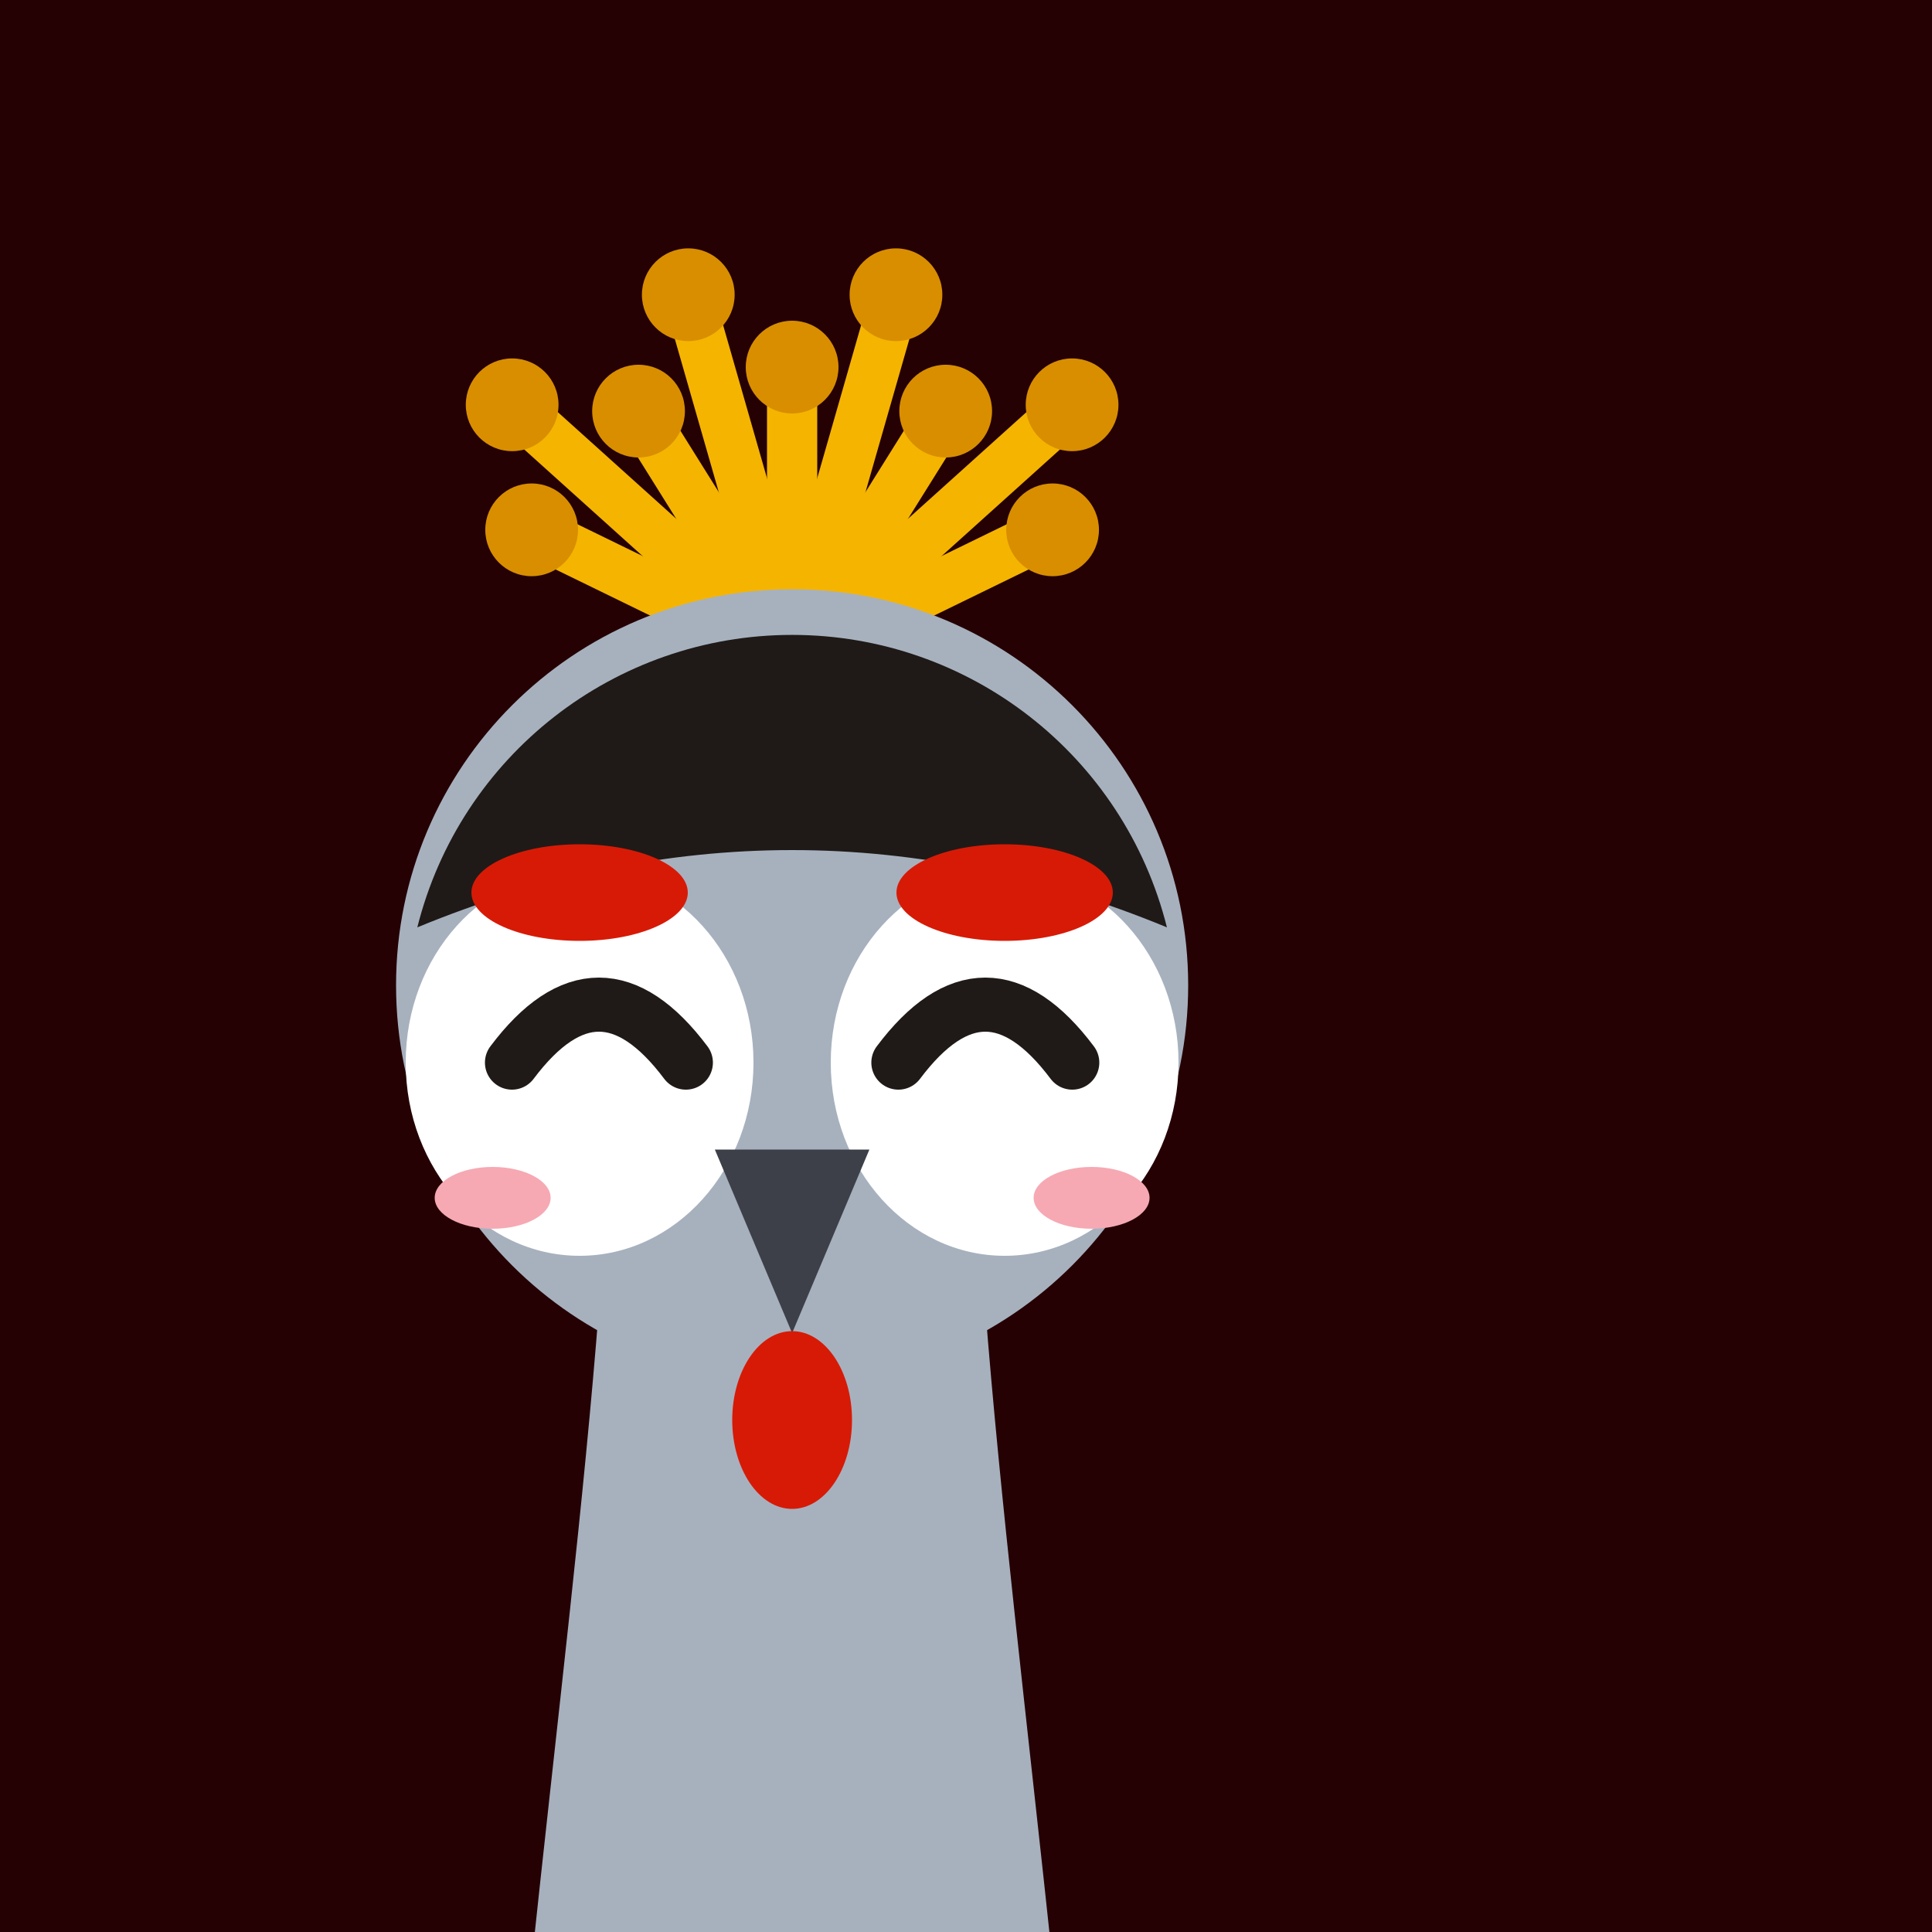
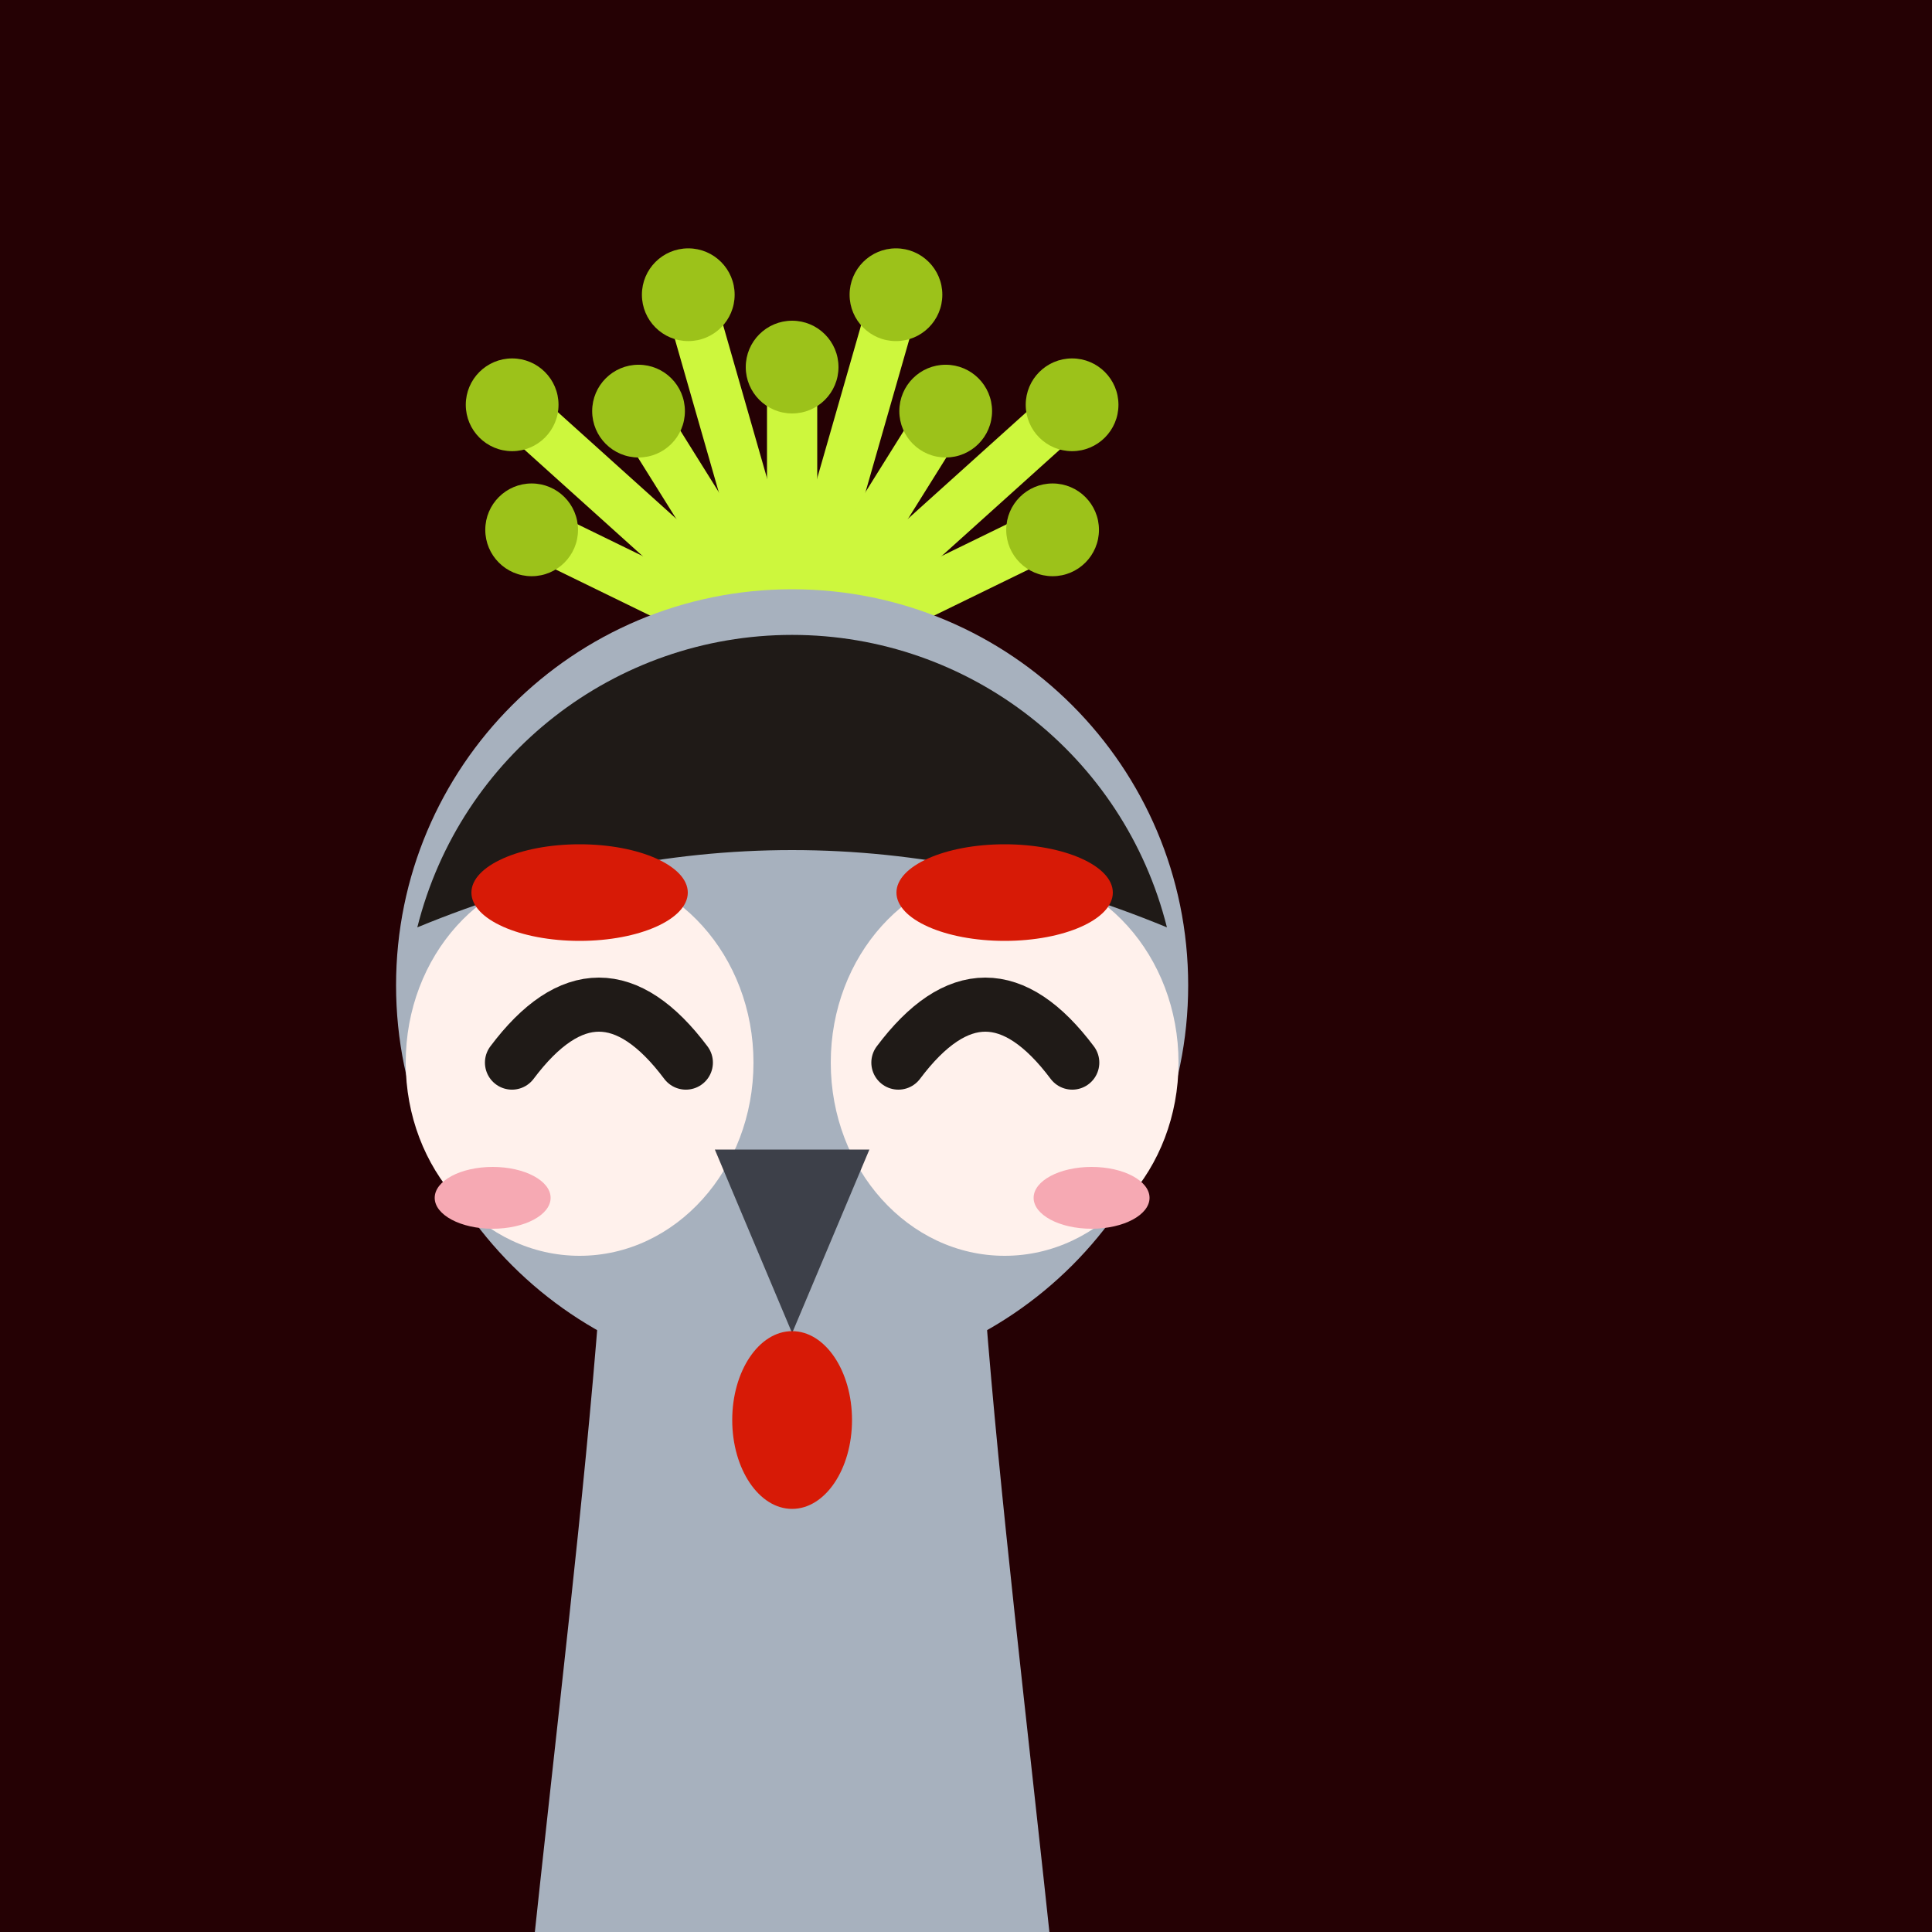
<svg xmlns="http://www.w3.org/2000/svg" width="1024" height="1024" viewBox="19 0 100 100">
  <rect x="-100" y="-100" width="400" height="400" fill="#250104" />
-   <line x1="60" y1="34" x2="46.518" y2="27.424" stroke="#F5B400" stroke-width="2.6" stroke-linecap="round" />
-   <circle cx="46.518" cy="27.424" r="2.4" fill="#D98E00" />
-   <line x1="60" y1="34" x2="45.509" y2="20.952" stroke="#F5B400" stroke-width="2.6" stroke-linecap="round" />
-   <circle cx="45.509" cy="20.952" r="2.4" fill="#D98E00" />
-   <line x1="60" y1="34" x2="52.051" y2="21.279" stroke="#F5B400" stroke-width="2.6" stroke-linecap="round" />
-   <circle cx="52.051" cy="21.279" r="2.4" fill="#D98E00" />
-   <line x1="60" y1="34" x2="54.625" y2="15.255" stroke="#F5B400" stroke-width="2.6" stroke-linecap="round" />
-   <circle cx="54.625" cy="15.255" r="2.4" fill="#D98E00" />
-   <line x1="60" y1="34" x2="60" y2="19" stroke="#F5B400" stroke-width="2.6" stroke-linecap="round" />
-   <circle cx="60" cy="19" r="2.4" fill="#D98E00" />
-   <line x1="60" y1="34" x2="65.375" y2="15.255" stroke="#F5B400" stroke-width="2.6" stroke-linecap="round" />
-   <circle cx="65.375" cy="15.255" r="2.4" fill="#D98E00" />
-   <line x1="60" y1="34" x2="67.949" y2="21.279" stroke="#F5B400" stroke-width="2.6" stroke-linecap="round" />
-   <circle cx="67.949" cy="21.279" r="2.4" fill="#D98E00" />
-   <line x1="60" y1="34" x2="74.491" y2="20.952" stroke="#F5B400" stroke-width="2.6" stroke-linecap="round" />
-   <circle cx="74.491" cy="20.952" r="2.4" fill="#D98E00" />
-   <line x1="60" y1="34" x2="73.482" y2="27.424" stroke="#F5B400" stroke-width="2.6" stroke-linecap="round" />
-   <circle cx="73.482" cy="27.424" r="2.4" fill="#D98E00" />
+   <line x1="60" y1="34" x2="46.518" y2="27.424" stroke="#CDF73D" stroke-width="2.6" stroke-linecap="round" />
+   <circle cx="46.518" cy="27.424" r="2.4" fill="#9CC21A" />
+   <line x1="60" y1="34" x2="45.509" y2="20.952" stroke="#CDF73D" stroke-width="2.6" stroke-linecap="round" />
+   <circle cx="45.509" cy="20.952" r="2.4" fill="#9CC21A" />
+   <line x1="60" y1="34" x2="52.051" y2="21.279" stroke="#CDF73D" stroke-width="2.6" stroke-linecap="round" />
+   <circle cx="52.051" cy="21.279" r="2.4" fill="#9CC21A" />
+   <line x1="60" y1="34" x2="54.625" y2="15.255" stroke="#CDF73D" stroke-width="2.6" stroke-linecap="round" />
+   <circle cx="54.625" cy="15.255" r="2.4" fill="#9CC21A" />
+   <line x1="60" y1="34" x2="60" y2="19" stroke="#CDF73D" stroke-width="2.6" stroke-linecap="round" />
+   <circle cx="60" cy="19" r="2.4" fill="#9CC21A" />
+   <line x1="60" y1="34" x2="65.375" y2="15.255" stroke="#CDF73D" stroke-width="2.6" stroke-linecap="round" />
+   <circle cx="65.375" cy="15.255" r="2.4" fill="#9CC21A" />
+   <line x1="60" y1="34" x2="67.949" y2="21.279" stroke="#CDF73D" stroke-width="2.6" stroke-linecap="round" />
+   <circle cx="67.949" cy="21.279" r="2.4" fill="#9CC21A" />
+   <line x1="60" y1="34" x2="74.491" y2="20.952" stroke="#CDF73D" stroke-width="2.6" stroke-linecap="round" />
+   <circle cx="74.491" cy="20.952" r="2.4" fill="#9CC21A" />
+   <line x1="60" y1="34" x2="73.482" y2="27.424" stroke="#CDF73D" stroke-width="2.6" stroke-linecap="round" />
+   <circle cx="73.482" cy="27.424" r="2.4" fill="#9CC21A" />
  <path d="M50.5 60 C49.5 80 46 100 43 140 L77 140 C74 100 70.5 80 69.5 60 Z" fill="#A7B1BE" />
  <circle cx="60" cy="51" r="20.5" fill="#A7B1BE" />
  <path d="M40.6 48 A20 20 0 0 1 79.4 48 Q60 40 40.6 48 Z" fill="#1F1A17" />
-   <ellipse cx="49" cy="55" rx="9" ry="10" fill="#fff" />
-   <ellipse cx="71" cy="55" rx="9" ry="10" fill="#fff" />
+   <ellipse cx="49" cy="55" rx="9" ry="10" fill="#FFF1EC" />
+   <ellipse cx="71" cy="55" rx="9" ry="10" fill="#FFF1EC" />
  <ellipse cx="49" cy="46.2" rx="5.6" ry="2.5" fill="#D71A06" />
  <ellipse cx="71" cy="46.2" rx="5.6" ry="2.5" fill="#D71A06" />
  <path d="M45.5 55 Q50 49 54.5 55 M65.5 55 Q70 49 74.5 55" stroke="#1F1A17" stroke-width="2.8" stroke-linecap="round" fill="none" />
  <ellipse cx="44.5" cy="62" rx="3" ry="1.6" fill="#F6A9B3" />
  <ellipse cx="75.5" cy="62" rx="3" ry="1.6" fill="#F6A9B3" />
  <path d="M56 59.5 L64 59.5 L60 69 Z" fill="#3D4049" />
  <ellipse cx="60" cy="73.5" rx="3.1" ry="4.6" fill="#D71A06" />
</svg>
